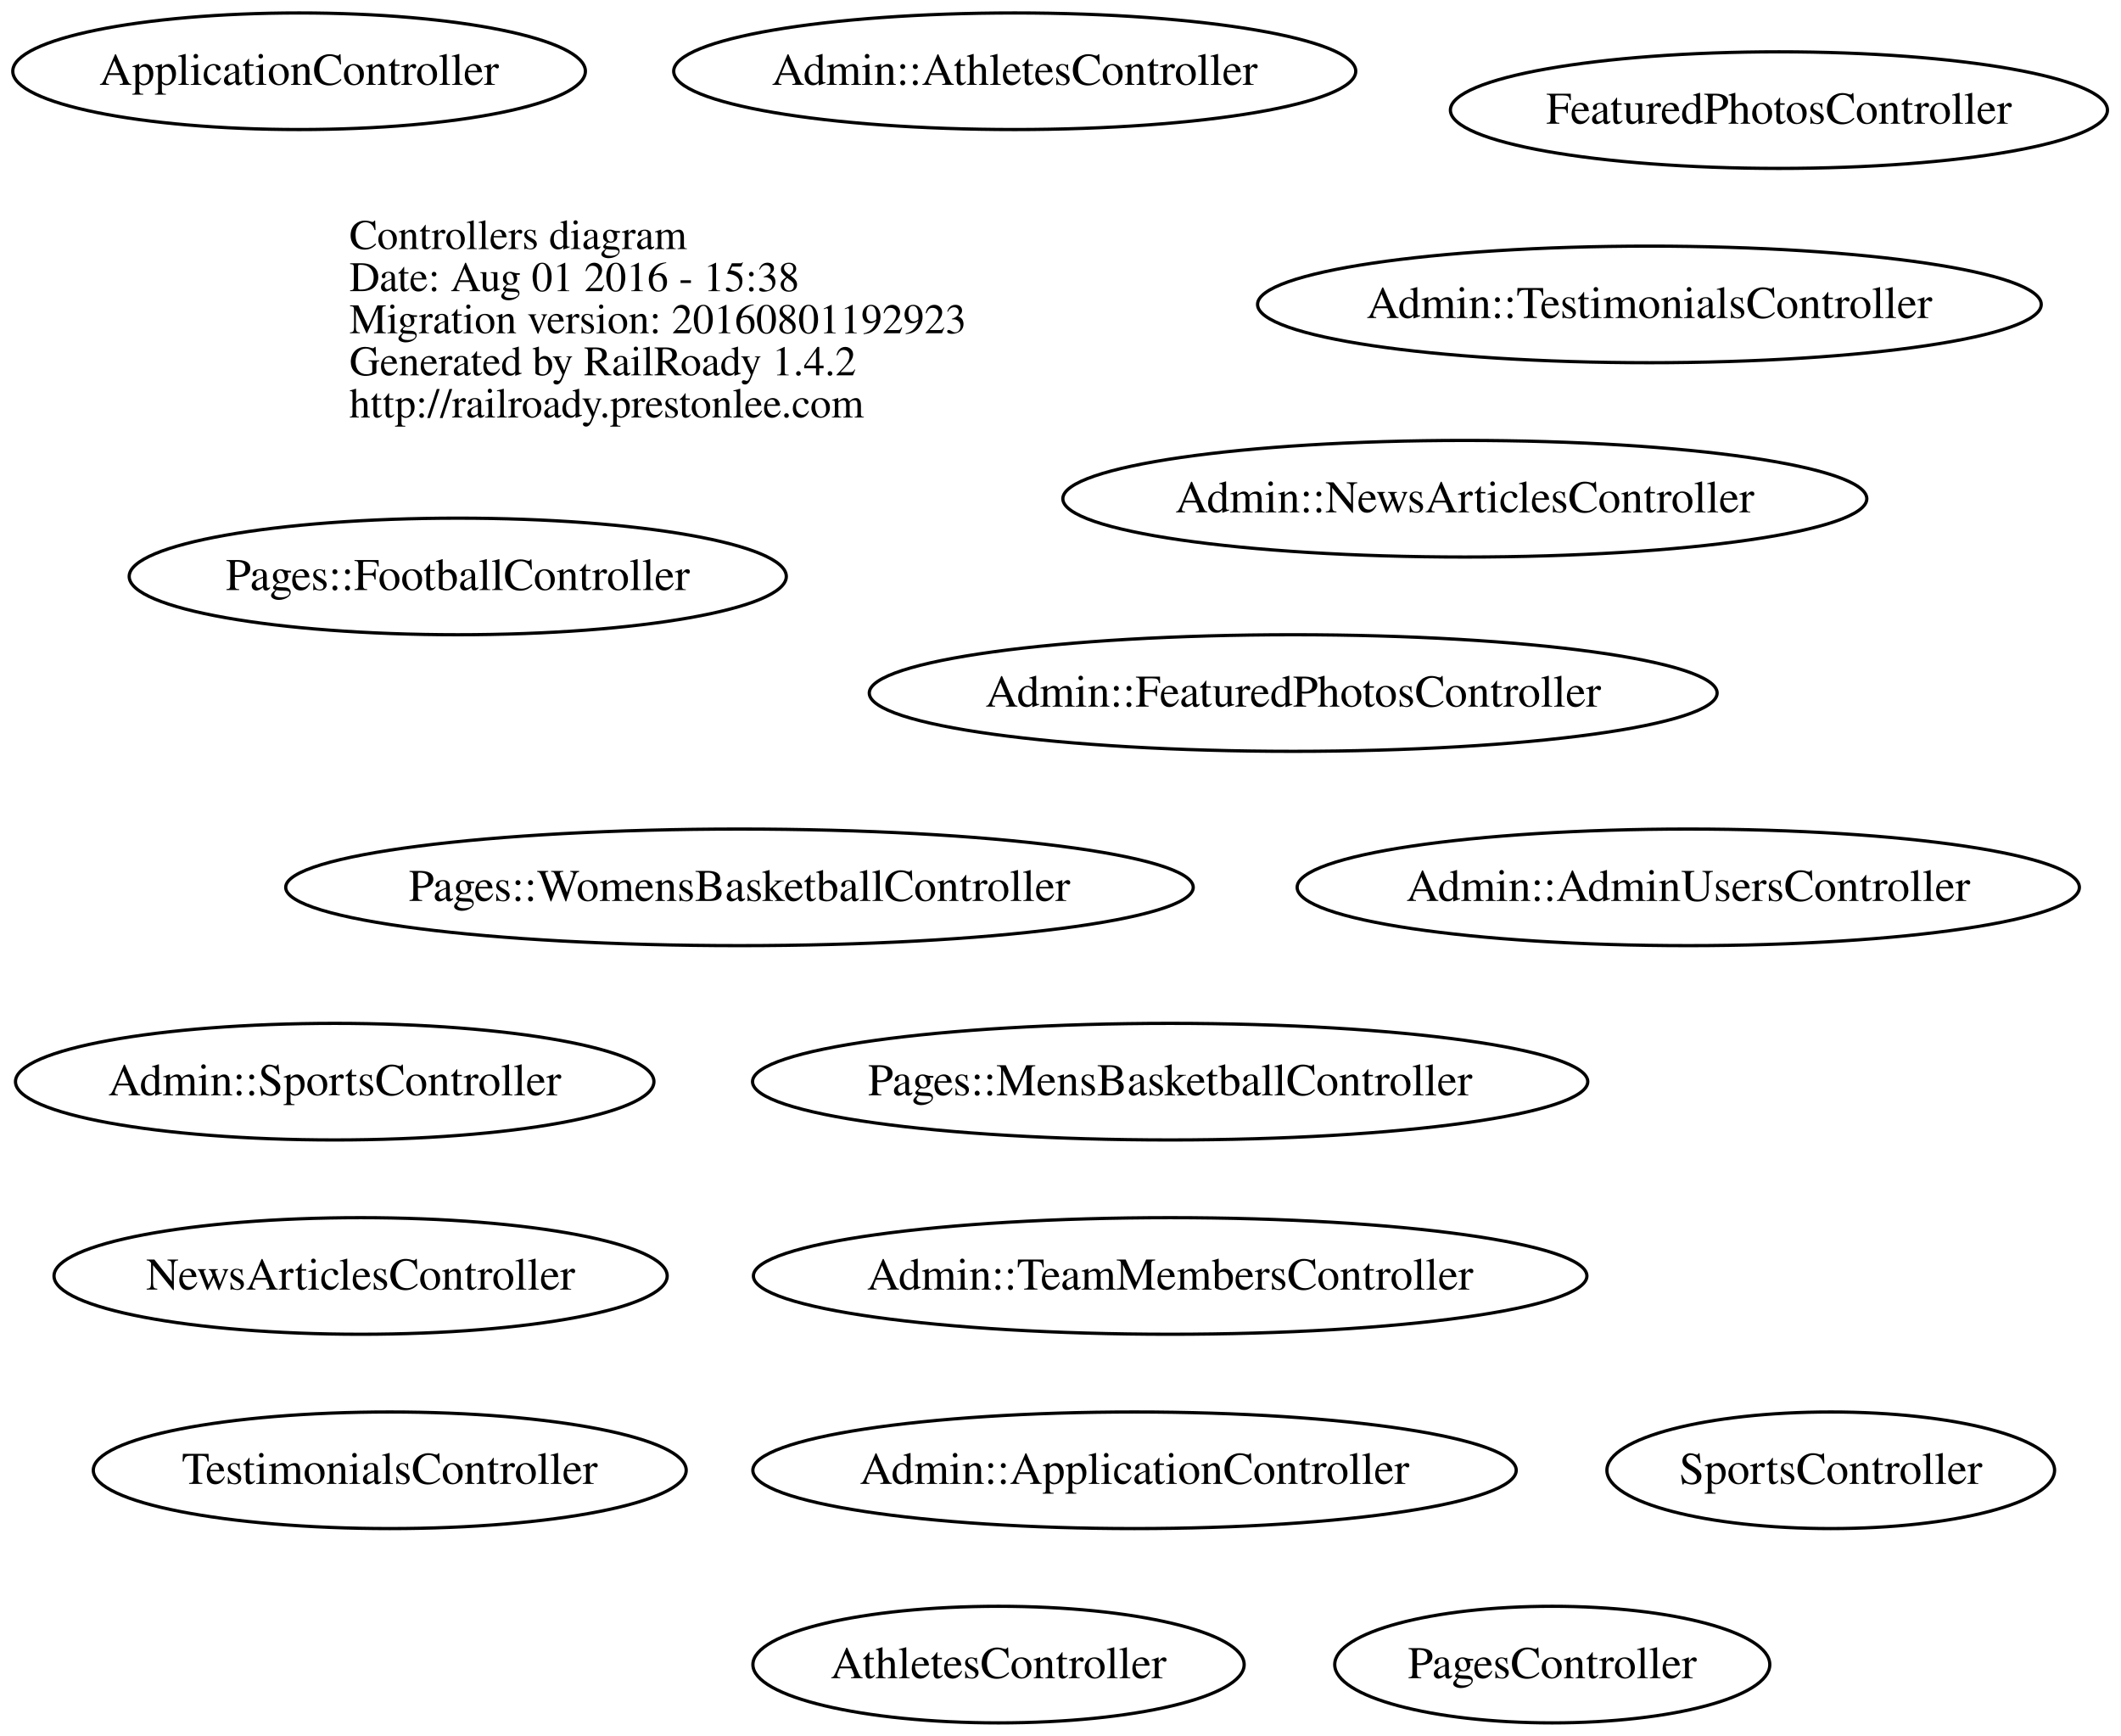
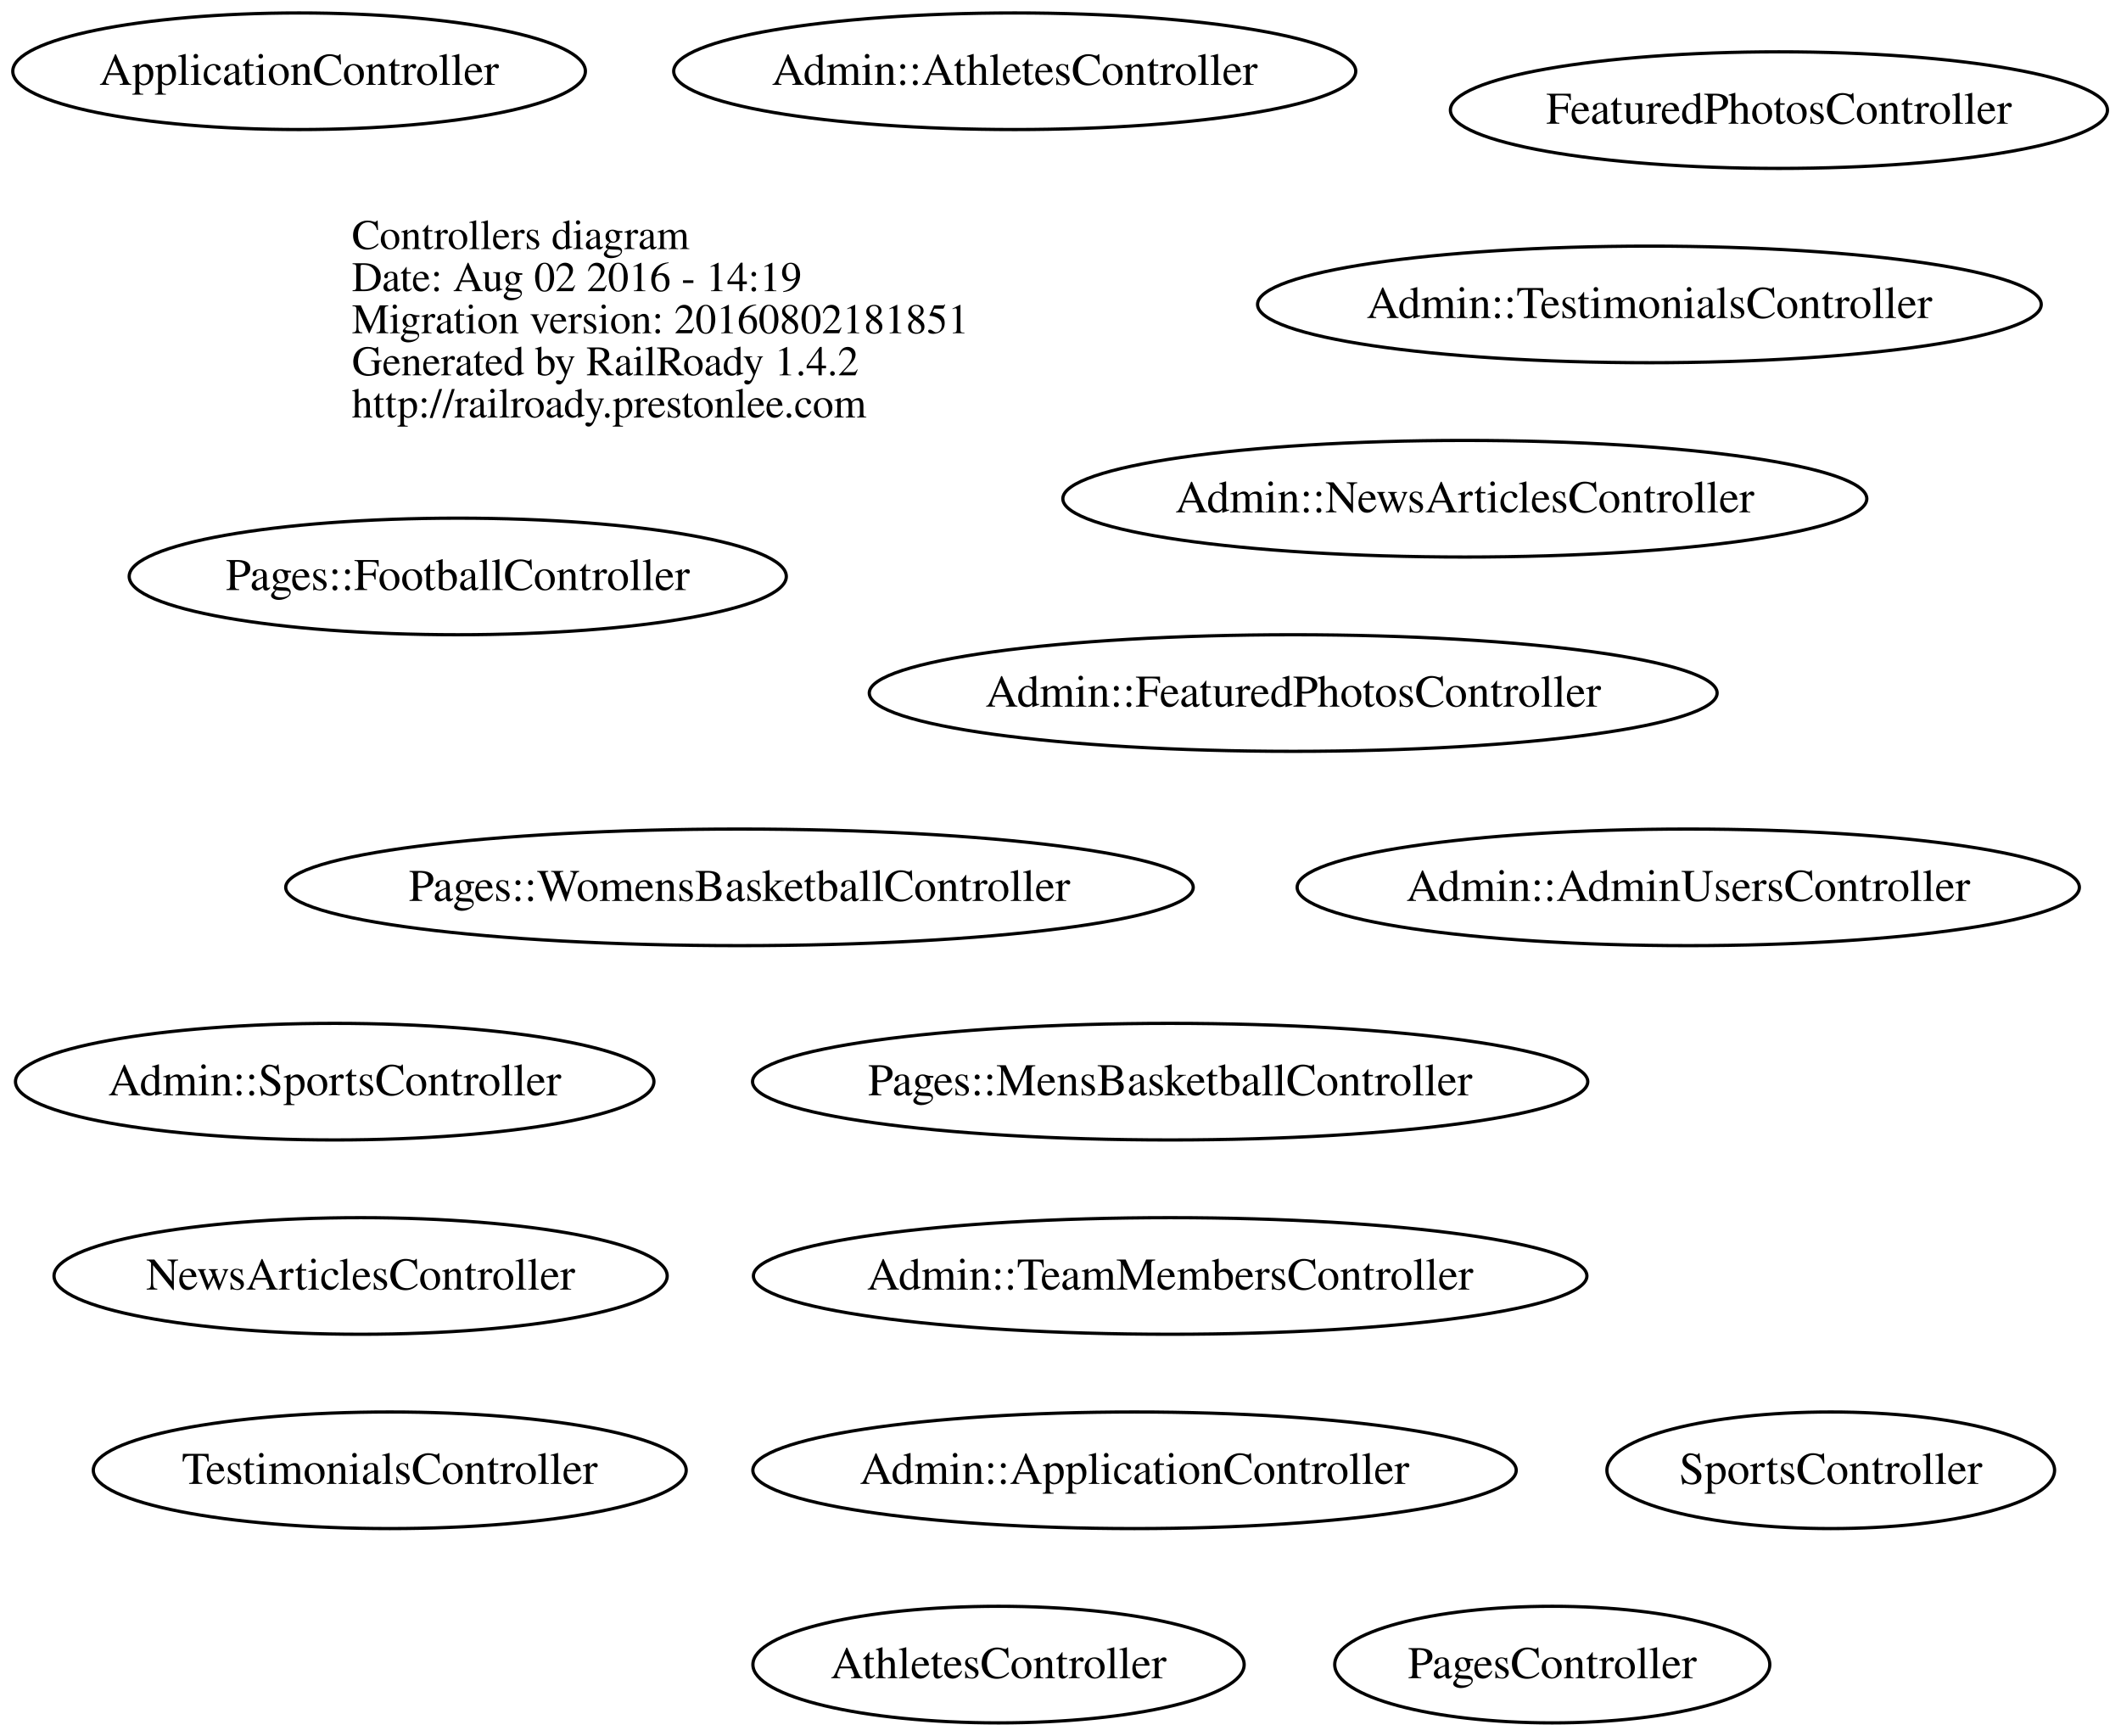
<svg xmlns="http://www.w3.org/2000/svg" width="655pt" height="536pt" viewBox="0.00 0.00 654.69 536.00">
  <g id="graph0" class="graph" transform="scale(1 1) rotate(0) translate(232.208 268)">
    <polygon fill="none" stroke="none" points="-232.208,268 -232.208,-268 422.478,-268 422.478,268 -232.208,268" />
    <g id="node1" class="node">
-       <text text-anchor="start" x="-124.45" y="-191.1" font-family="Times,serif" font-size="13.00">Controllers diagram</text>
-       <text text-anchor="start" x="-124.45" y="-178.1" font-family="Times,serif" font-size="13.00">Date: Aug 01 2016 - 15:38</text>
-       <text text-anchor="start" x="-124.45" y="-165.1" font-family="Times,serif" font-size="13.00">Migration version: 20160801192923</text>
-       <text text-anchor="start" x="-124.45" y="-152.1" font-family="Times,serif" font-size="13.00">Generated by RailRoady 1.4.2</text>
-       <text text-anchor="start" x="-124.45" y="-139.1" font-family="Times,serif" font-size="13.00">http://railroady.prestonlee.com</text>
+       <text text-anchor="start" x="-123.688" y="-191.1" font-family="Times,serif" font-size="13.00">Controllers diagram</text>
+       <text text-anchor="start" x="-123.688" y="-178.1" font-family="Times,serif" font-size="13.00">Date: Aug 02 2016 - 14:19</text>
+       <text text-anchor="start" x="-123.688" y="-165.1" font-family="Times,serif" font-size="13.00">Migration version: 20160802181851</text>
+       <text text-anchor="start" x="-123.688" y="-152.1" font-family="Times,serif" font-size="13.00">Generated by RailRoady 1.4.2</text>
+       <text text-anchor="start" x="-123.688" y="-139.1" font-family="Times,serif" font-size="13.00">http://railroady.prestonlee.com</text>
    </g>
    <g id="node2" class="node">
      <ellipse fill="none" stroke="black" cx="289" cy="6" rx="120.783" ry="18" />
      <text text-anchor="middle" x="289" y="10.2" font-family="Times,serif" font-size="14.00">Admin::AdminUsersController</text>
    </g>
    <g id="node3" class="node">
      <ellipse fill="none" stroke="black" cx="118" cy="186" rx="117.876" ry="18" />
      <text text-anchor="middle" x="118" y="190.2" font-family="Times,serif" font-size="14.00">Admin::ApplicationController</text>
    </g>
    <g id="node4" class="node">
      <ellipse fill="none" stroke="black" cx="81" cy="-246" rx="105.315" ry="18" />
      <text text-anchor="middle" x="81" y="-241.8" font-family="Times,serif" font-size="14.00">Admin::AthletesController</text>
    </g>
    <g id="node5" class="node">
      <ellipse fill="none" stroke="black" cx="167" cy="-54" rx="130.915" ry="18" />
      <text text-anchor="middle" x="167" y="-49.8" font-family="Times,serif" font-size="14.00">Admin::FeaturedPhotosController</text>
    </g>
    <g id="node6" class="node">
      <ellipse fill="none" stroke="black" cx="220" cy="-114" rx="124.14" ry="18" />
      <text text-anchor="middle" x="220" y="-109.8" font-family="Times,serif" font-size="14.00">Admin::NewsArticlesController</text>
    </g>
    <g id="node7" class="node">
      <ellipse fill="none" stroke="black" cx="-129" cy="66" rx="98.583" ry="18" />
      <text text-anchor="middle" x="-129" y="70.2" font-family="Times,serif" font-size="14.00">Admin::SportsController</text>
    </g>
    <g id="node8" class="node">
      <ellipse fill="none" stroke="black" cx="129" cy="126" rx="128.701" ry="18" />
      <text text-anchor="middle" x="129" y="130.2" font-family="Times,serif" font-size="14.00">Admin::TeamMembersController</text>
    </g>
    <g id="node9" class="node">
      <ellipse fill="none" stroke="black" cx="277" cy="-174" rx="121.008" ry="18" />
      <text text-anchor="middle" x="277" y="-169.8" font-family="Times,serif" font-size="14.00">Admin::TestimonialsController</text>
    </g>
    <g id="node10" class="node">
      <ellipse fill="none" stroke="black" cx="-140" cy="-246" rx="88.417" ry="18" />
      <text text-anchor="middle" x="-140" y="-241.8" font-family="Times,serif" font-size="14.00">ApplicationController</text>
    </g>
    <g id="node11" class="node">
      <ellipse fill="none" stroke="black" cx="76" cy="246" rx="75.855" ry="18" />
      <text text-anchor="middle" x="76" y="250.2" font-family="Times,serif" font-size="14.00">AthletesController</text>
    </g>
    <g id="node12" class="node">
      <ellipse fill="none" stroke="black" cx="317" cy="-234" rx="101.456" ry="18" />
      <text text-anchor="middle" x="317" y="-229.8" font-family="Times,serif" font-size="14.00">FeaturedPhotosController</text>
    </g>
    <g id="node13" class="node">
      <ellipse fill="none" stroke="black" cx="-121" cy="126" rx="94.681" ry="18" />
      <text text-anchor="middle" x="-121" y="130.2" font-family="Times,serif" font-size="14.00">NewsArticlesController</text>
    </g>
    <g id="node14" class="node">
      <ellipse fill="none" stroke="black" cx="-91" cy="-90" rx="101.464" ry="18" />
      <text text-anchor="middle" x="-91" y="-85.8" font-family="Times,serif" font-size="14.00">Pages::FootballController</text>
    </g>
    <g id="node15" class="node">
      <ellipse fill="none" stroke="black" cx="129" cy="66" rx="128.968" ry="18" />
      <text text-anchor="middle" x="129" y="70.2" font-family="Times,serif" font-size="14.00">Pages::MensBasketballController</text>
    </g>
    <g id="node16" class="node">
      <ellipse fill="none" stroke="black" cx="-4" cy="6" rx="140.129" ry="18" />
      <text text-anchor="middle" x="-4" y="10.2" font-family="Times,serif" font-size="14.00">Pages::WomensBasketballController</text>
    </g>
    <g id="node17" class="node">
      <ellipse fill="none" stroke="black" cx="247" cy="246" rx="67.177" ry="18" />
      <text text-anchor="middle" x="247" y="250.2" font-family="Times,serif" font-size="14.00">PagesController</text>
    </g>
    <g id="node18" class="node">
      <ellipse fill="none" stroke="black" cx="333" cy="186" rx="69.124" ry="18" />
      <text text-anchor="middle" x="333" y="190.2" font-family="Times,serif" font-size="14.00">SportsController</text>
    </g>
    <g id="node19" class="node">
      <ellipse fill="none" stroke="black" cx="-112" cy="186" rx="91.549" ry="18" />
      <text text-anchor="middle" x="-112" y="190.2" font-family="Times,serif" font-size="14.00">TestimonialsController</text>
    </g>
  </g>
</svg>
